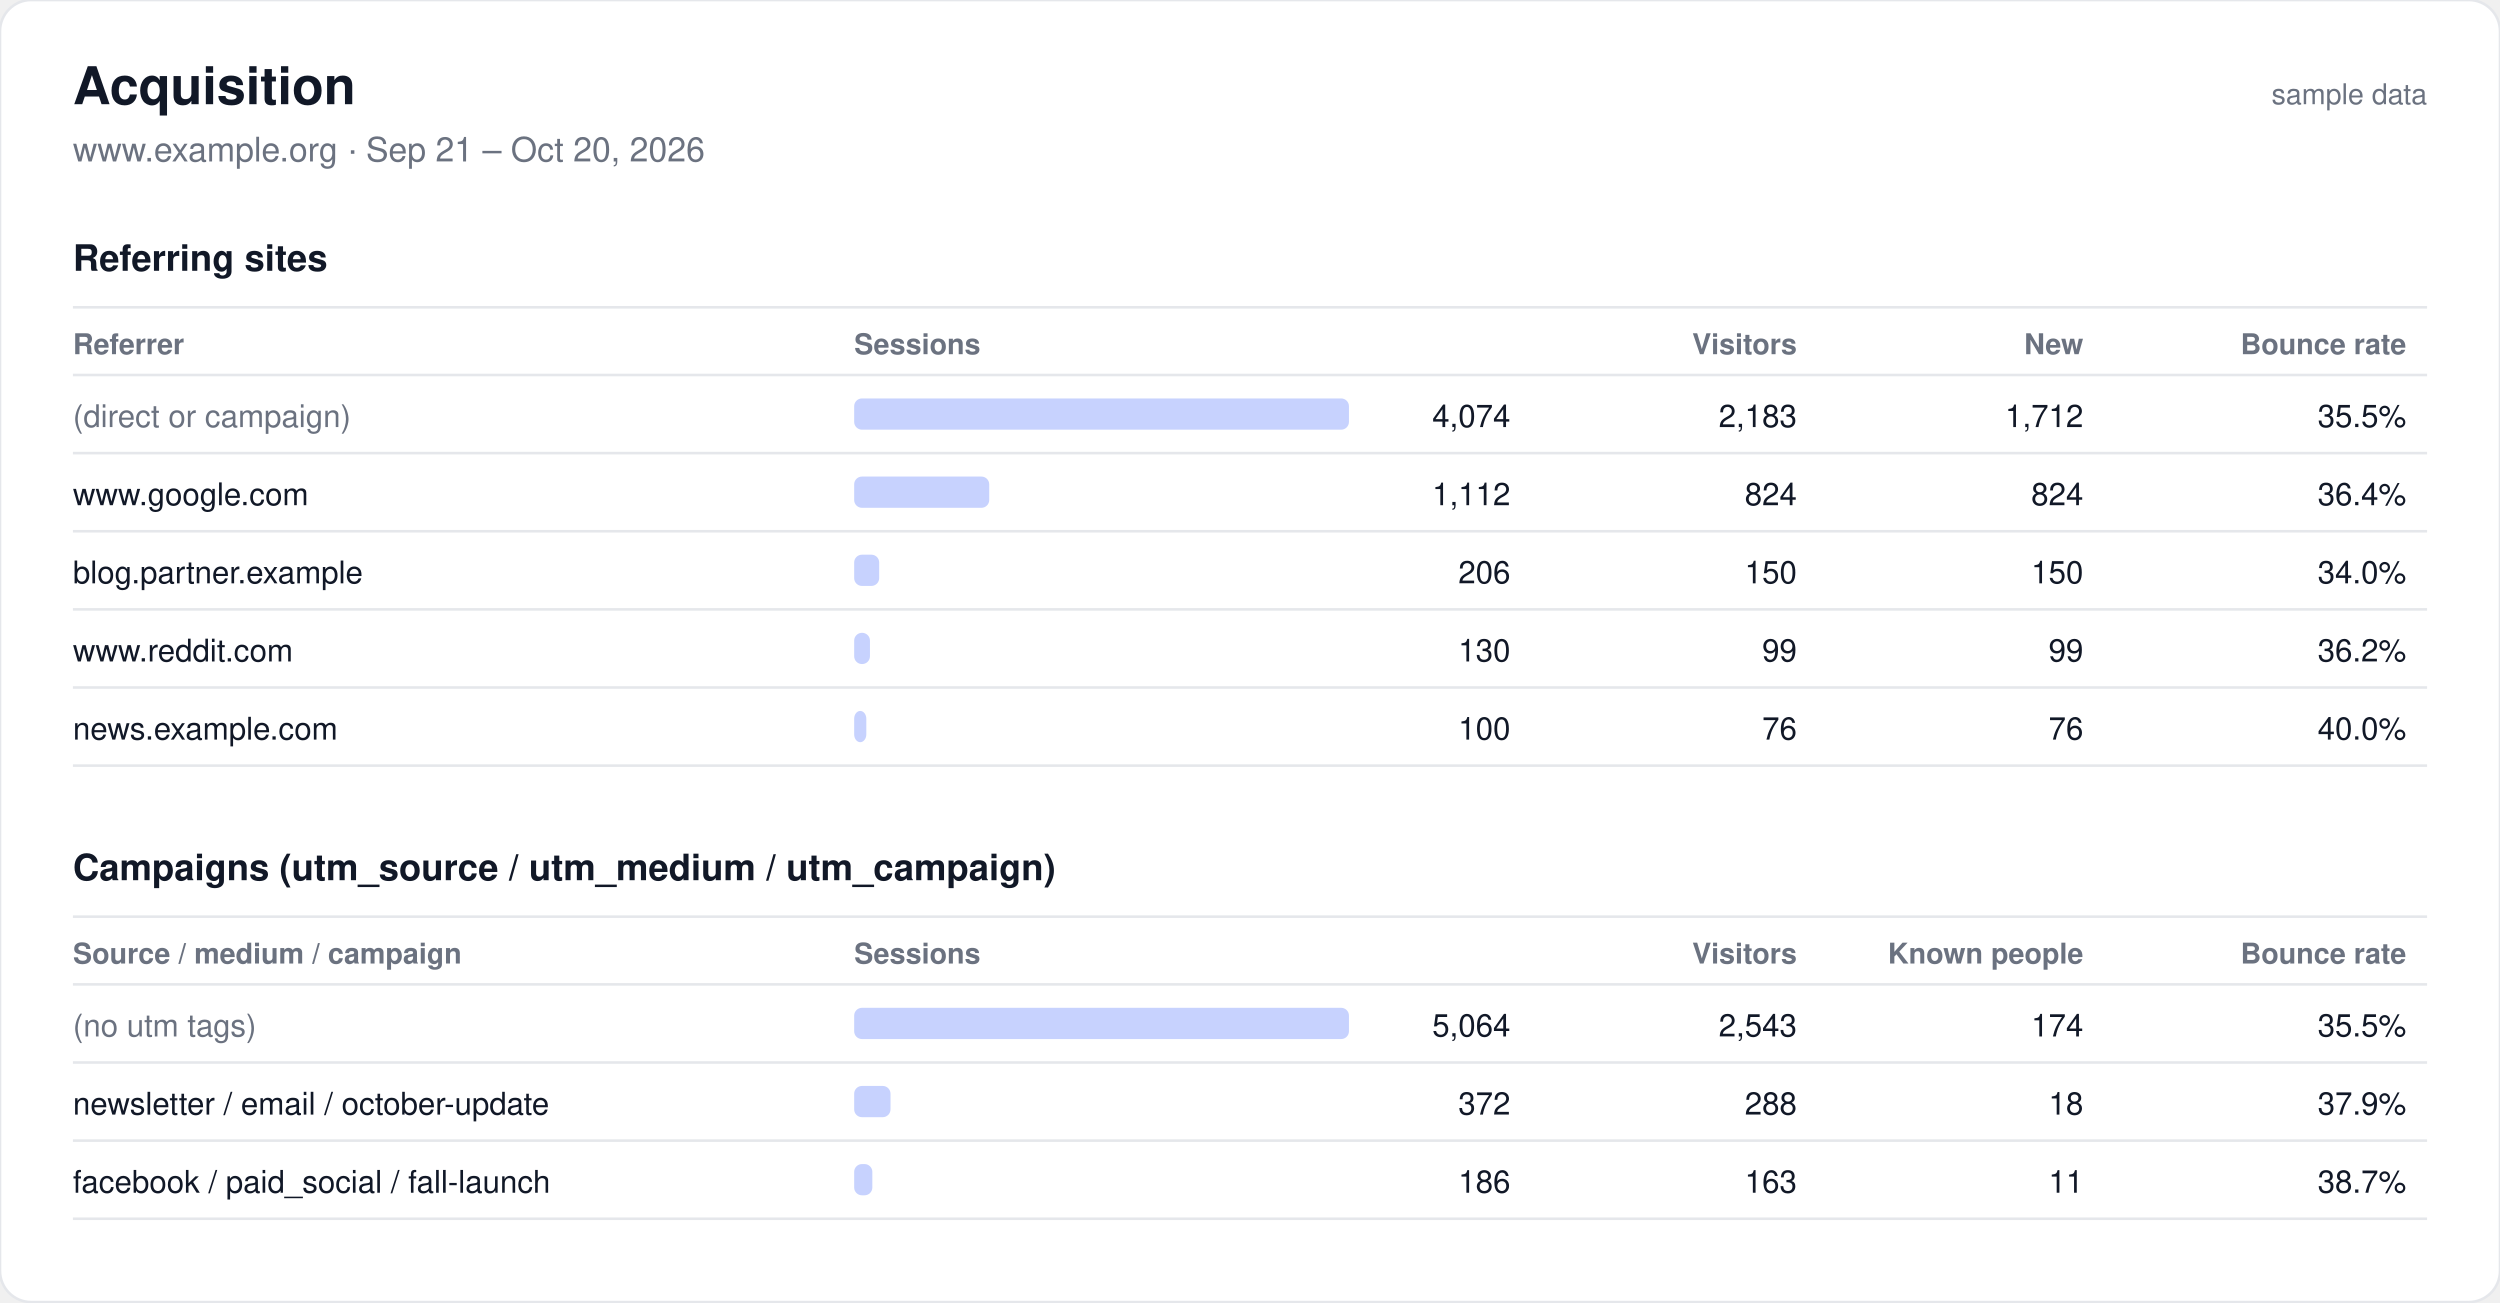
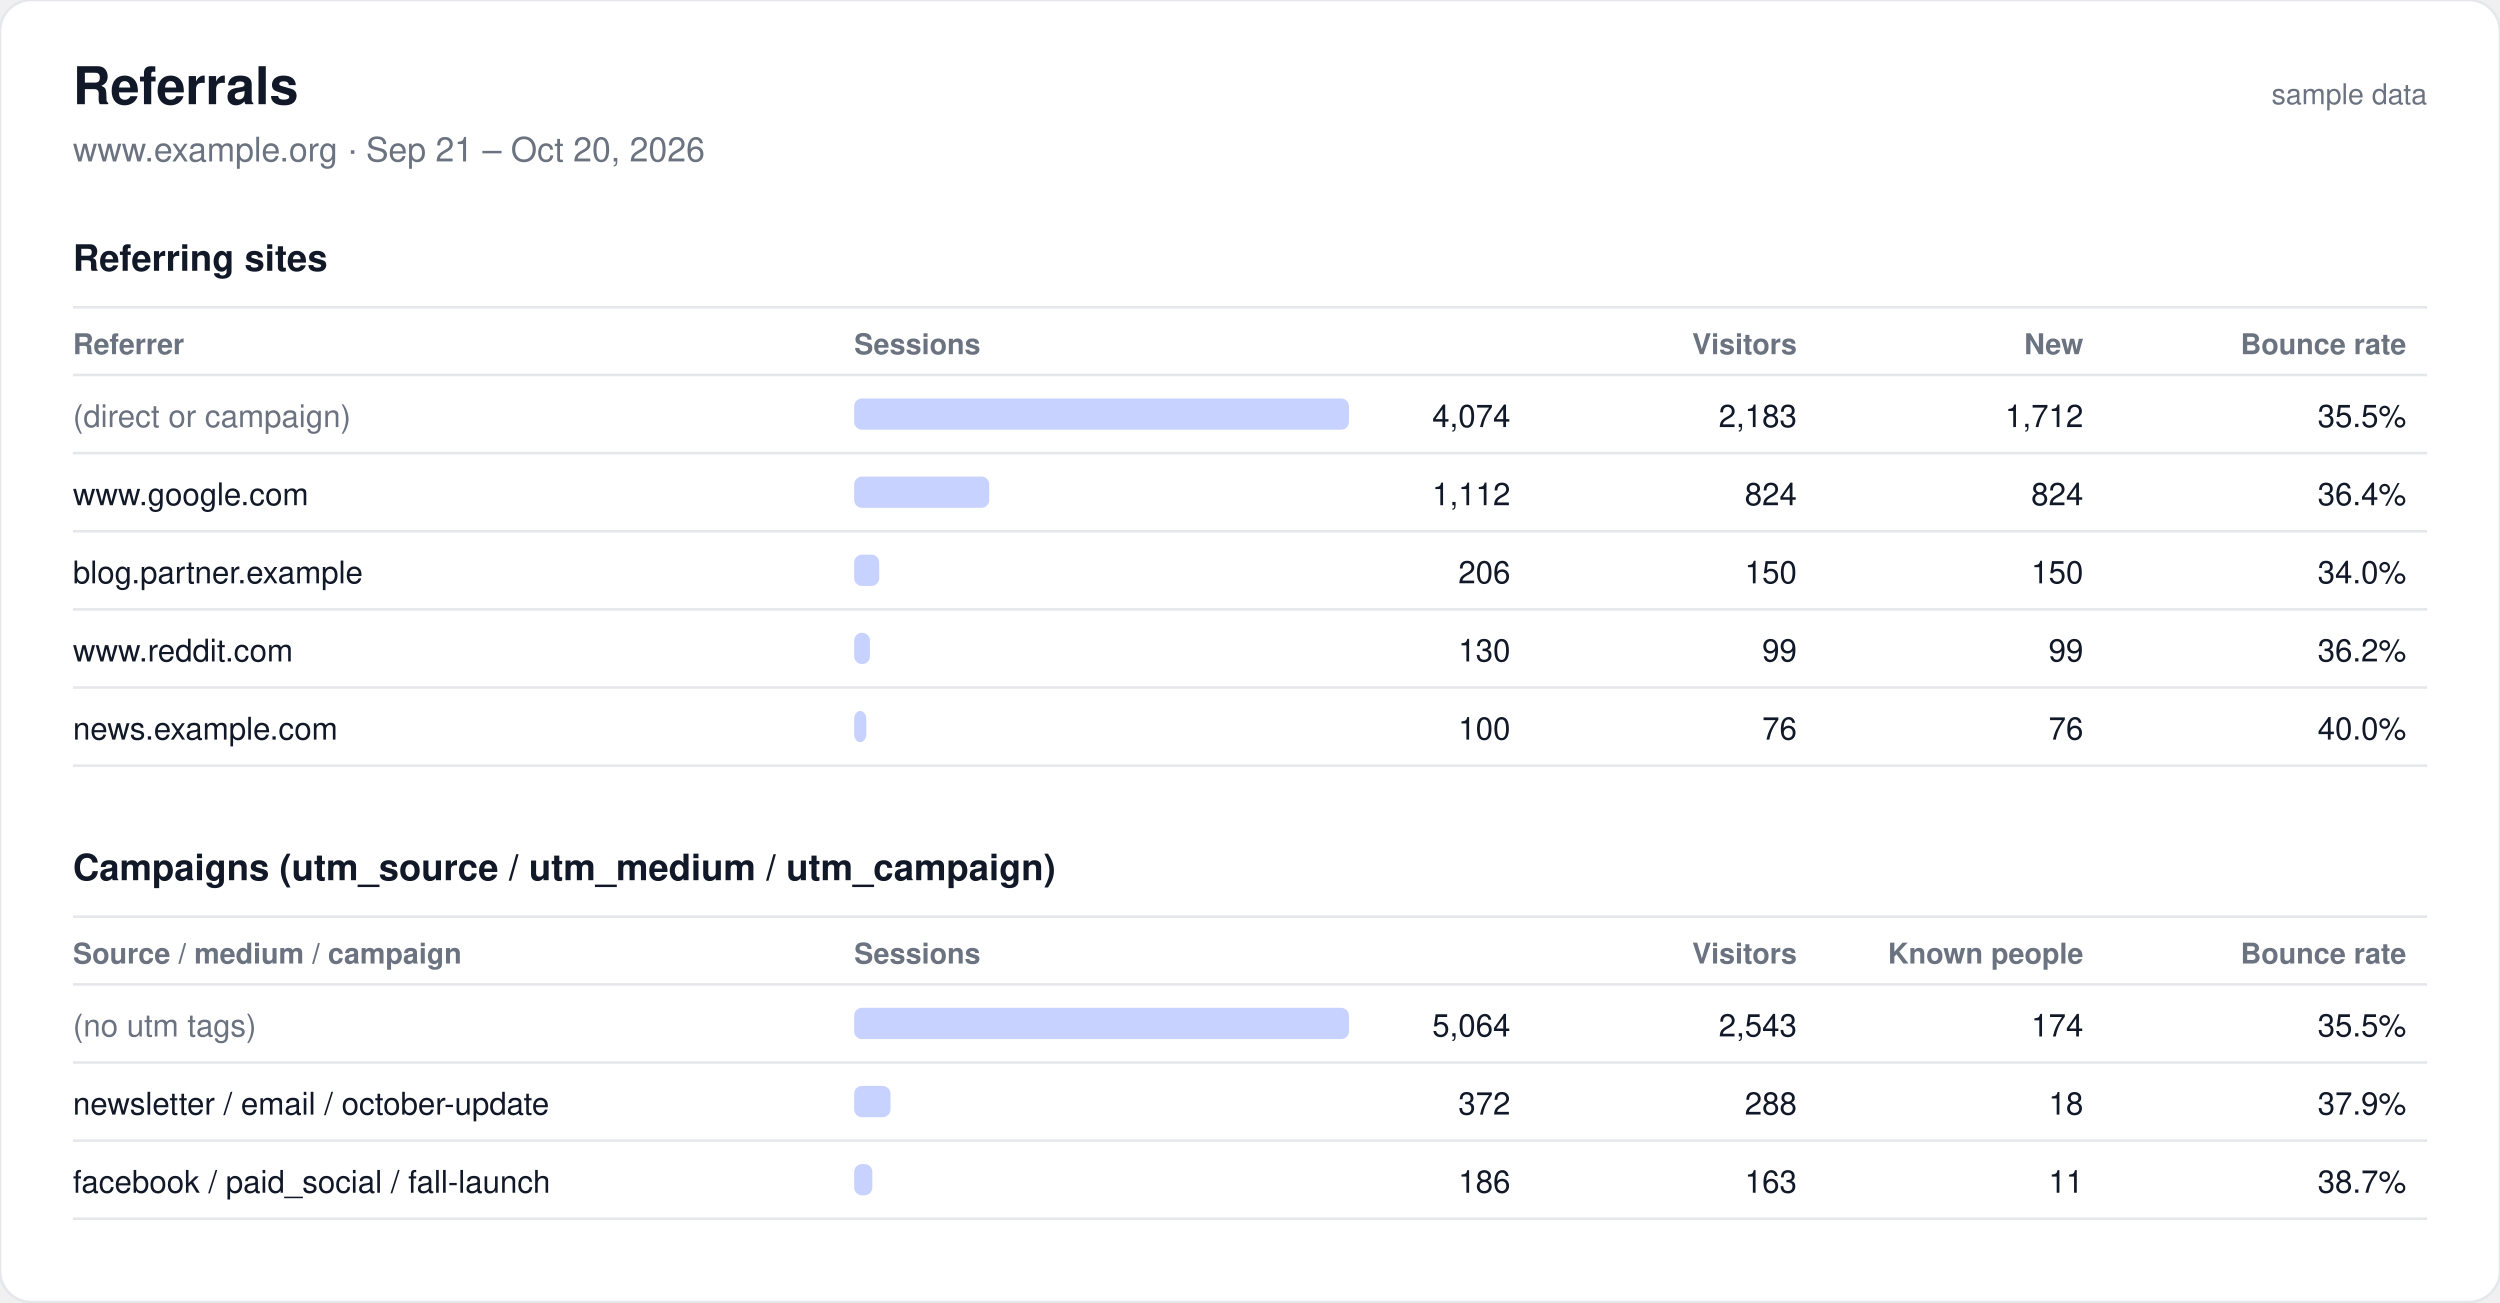
<svg xmlns="http://www.w3.org/2000/svg" width="960" height="500" viewBox="0 0 960 500" font-family="-apple-system, BlinkMacSystemFont, 'Segoe UI', Helvetica, Arial, sans-serif">
  <rect width="960" height="500" rx="12" fill="#ffffff" stroke="#e5e7eb" />
-   <text x="28" y="40" font-size="20" fill="#111827" font-weight="600" text-anchor="start">Acquisition</text>
+   <text x="28" y="40" font-size="20" fill="#111827" font-weight="600" text-anchor="start">Referrals</text>
  <text x="28" y="62" font-size="13" fill="#6b7280" font-weight="400" text-anchor="start">www.example.org · Sep 21 – Oct 20, 2026</text>
  <text x="932" y="40" font-size="11" fill="#6b7280" font-weight="400" text-anchor="end">sample data</text>
  <text x="28" y="104" font-size="14" fill="#111827" font-weight="600" text-anchor="start">Referring sites</text>
  <line x1="28" x2="932" y1="118" y2="118" stroke="#e5e7eb" />
  <text x="28" y="136" font-size="11" fill="#6b7280" font-weight="600" text-anchor="start">Referrer</text>
  <text x="328" y="136" font-size="11" fill="#6b7280" font-weight="600" text-anchor="start">Sessions</text>
  <text x="690" y="136" font-size="11" fill="#6b7280" font-weight="600" text-anchor="end">Visitors</text>
  <text x="800" y="136" font-size="11" fill="#6b7280" font-weight="600" text-anchor="end">New</text>
  <text x="924" y="136" font-size="11" fill="#6b7280" font-weight="600" text-anchor="end">Bounce rate</text>
  <line x1="28" x2="932" y1="144" y2="144" stroke="#e5e7eb" />
  <text x="28" y="164" font-size="12" fill="#6b7280" font-weight="400" text-anchor="start">(direct or campaign)</text>
  <rect x="328" y="153" width="190" height="12" rx="3" fill="#c7d2fe" />
  <text x="580" y="164" font-size="12" fill="#111827" font-weight="400" text-anchor="end">4,074</text>
  <text x="690" y="164" font-size="12" fill="#111827" font-weight="400" text-anchor="end">2,183</text>
  <text x="800" y="164" font-size="12" fill="#111827" font-weight="400" text-anchor="end">1,712</text>
  <text x="924" y="164" font-size="12" fill="#111827" font-weight="400" text-anchor="end">35.5%</text>
  <line x1="28" x2="932" y1="174" y2="174" stroke="#e5e7eb" />
  <text x="28" y="194" font-size="12" fill="#111827" font-weight="400" text-anchor="start">www.google.com</text>
  <rect x="328" y="183" width="51.861" height="12" rx="3" fill="#c7d2fe" />
  <text x="580" y="194" font-size="12" fill="#111827" font-weight="400" text-anchor="end">1,112</text>
  <text x="690" y="194" font-size="12" fill="#111827" font-weight="400" text-anchor="end">824</text>
  <text x="800" y="194" font-size="12" fill="#111827" font-weight="400" text-anchor="end">824</text>
  <text x="924" y="194" font-size="12" fill="#111827" font-weight="400" text-anchor="end">36.4%</text>
  <line x1="28" x2="932" y1="204" y2="204" stroke="#e5e7eb" />
  <text x="28" y="224" font-size="12" fill="#111827" font-weight="400" text-anchor="start">blog.partner.example</text>
  <rect x="328" y="213" width="9.607" height="12" rx="3" fill="#c7d2fe" />
  <text x="580" y="224" font-size="12" fill="#111827" font-weight="400" text-anchor="end">206</text>
  <text x="690" y="224" font-size="12" fill="#111827" font-weight="400" text-anchor="end">150</text>
  <text x="800" y="224" font-size="12" fill="#111827" font-weight="400" text-anchor="end">150</text>
  <text x="924" y="224" font-size="12" fill="#111827" font-weight="400" text-anchor="end">34.0%</text>
  <line x1="28" x2="932" y1="234" y2="234" stroke="#e5e7eb" />
  <text x="28" y="254" font-size="12" fill="#111827" font-weight="400" text-anchor="start">www.reddit.com</text>
  <rect x="328" y="243" width="6.063" height="12" rx="3" fill="#c7d2fe" />
  <text x="580" y="254" font-size="12" fill="#111827" font-weight="400" text-anchor="end">130</text>
  <text x="690" y="254" font-size="12" fill="#111827" font-weight="400" text-anchor="end">99</text>
  <text x="800" y="254" font-size="12" fill="#111827" font-weight="400" text-anchor="end">99</text>
  <text x="924" y="254" font-size="12" fill="#111827" font-weight="400" text-anchor="end">36.2%</text>
  <line x1="28" x2="932" y1="264" y2="264" stroke="#e5e7eb" />
  <text x="28" y="284" font-size="12" fill="#111827" font-weight="400" text-anchor="start">news.example.com</text>
  <rect x="328" y="273" width="4.664" height="12" rx="3" fill="#c7d2fe" />
  <text x="580" y="284" font-size="12" fill="#111827" font-weight="400" text-anchor="end">100</text>
  <text x="690" y="284" font-size="12" fill="#111827" font-weight="400" text-anchor="end">76</text>
  <text x="800" y="284" font-size="12" fill="#111827" font-weight="400" text-anchor="end">76</text>
  <text x="924" y="284" font-size="12" fill="#111827" font-weight="400" text-anchor="end">40.0%</text>
  <line x1="28" x2="932" y1="294" y2="294" stroke="#e5e7eb" />
  <text x="28" y="338" font-size="14" fill="#111827" font-weight="600" text-anchor="start">Campaigns (utm_source / utm_medium / utm_campaign)</text>
  <line x1="28" x2="932" y1="352" y2="352" stroke="#e5e7eb" />
  <text x="28" y="370" font-size="11" fill="#6b7280" font-weight="600" text-anchor="start">Source / medium / campaign</text>
  <text x="328" y="370" font-size="11" fill="#6b7280" font-weight="600" text-anchor="start">Sessions</text>
  <text x="690" y="370" font-size="11" fill="#6b7280" font-weight="600" text-anchor="end">Visitors</text>
  <text x="800" y="370" font-size="11" fill="#6b7280" font-weight="600" text-anchor="end">Known people</text>
  <text x="924" y="370" font-size="11" fill="#6b7280" font-weight="600" text-anchor="end">Bounce rate</text>
  <line x1="28" x2="932" y1="378" y2="378" stroke="#e5e7eb" />
  <text x="28" y="398" font-size="12" fill="#6b7280" font-weight="400" text-anchor="start">(no utm tags)</text>
  <rect x="328" y="387" width="190" height="12" rx="3" fill="#c7d2fe" />
  <text x="580" y="398" font-size="12" fill="#111827" font-weight="400" text-anchor="end">5,064</text>
  <text x="690" y="398" font-size="12" fill="#111827" font-weight="400" text-anchor="end">2,543</text>
  <text x="800" y="398" font-size="12" fill="#111827" font-weight="400" text-anchor="end">174</text>
  <text x="924" y="398" font-size="12" fill="#111827" font-weight="400" text-anchor="end">35.5%</text>
  <line x1="28" x2="932" y1="408" y2="408" stroke="#e5e7eb" />
  <text x="28" y="428" font-size="12" fill="#111827" font-weight="400" text-anchor="start">newsletter / email / october-update</text>
  <rect x="328" y="417" width="13.957" height="12" rx="3" fill="#c7d2fe" />
  <text x="580" y="428" font-size="12" fill="#111827" font-weight="400" text-anchor="end">372</text>
  <text x="690" y="428" font-size="12" fill="#111827" font-weight="400" text-anchor="end">288</text>
  <text x="800" y="428" font-size="12" fill="#111827" font-weight="400" text-anchor="end">18</text>
  <text x="924" y="428" font-size="12" fill="#111827" font-weight="400" text-anchor="end">37.9%</text>
  <line x1="28" x2="932" y1="438" y2="438" stroke="#e5e7eb" />
  <text x="28" y="458" font-size="12" fill="#111827" font-weight="400" text-anchor="start">facebook / paid_social / fall-launch</text>
  <rect x="328" y="447" width="6.979" height="12" rx="3" fill="#c7d2fe" />
  <text x="580" y="458" font-size="12" fill="#111827" font-weight="400" text-anchor="end">186</text>
  <text x="690" y="458" font-size="12" fill="#111827" font-weight="400" text-anchor="end">163</text>
  <text x="800" y="458" font-size="12" fill="#111827" font-weight="400" text-anchor="end">11</text>
  <text x="924" y="458" font-size="12" fill="#111827" font-weight="400" text-anchor="end">38.7%</text>
  <line x1="28" x2="932" y1="468" y2="468" stroke="#e5e7eb" />
</svg>
